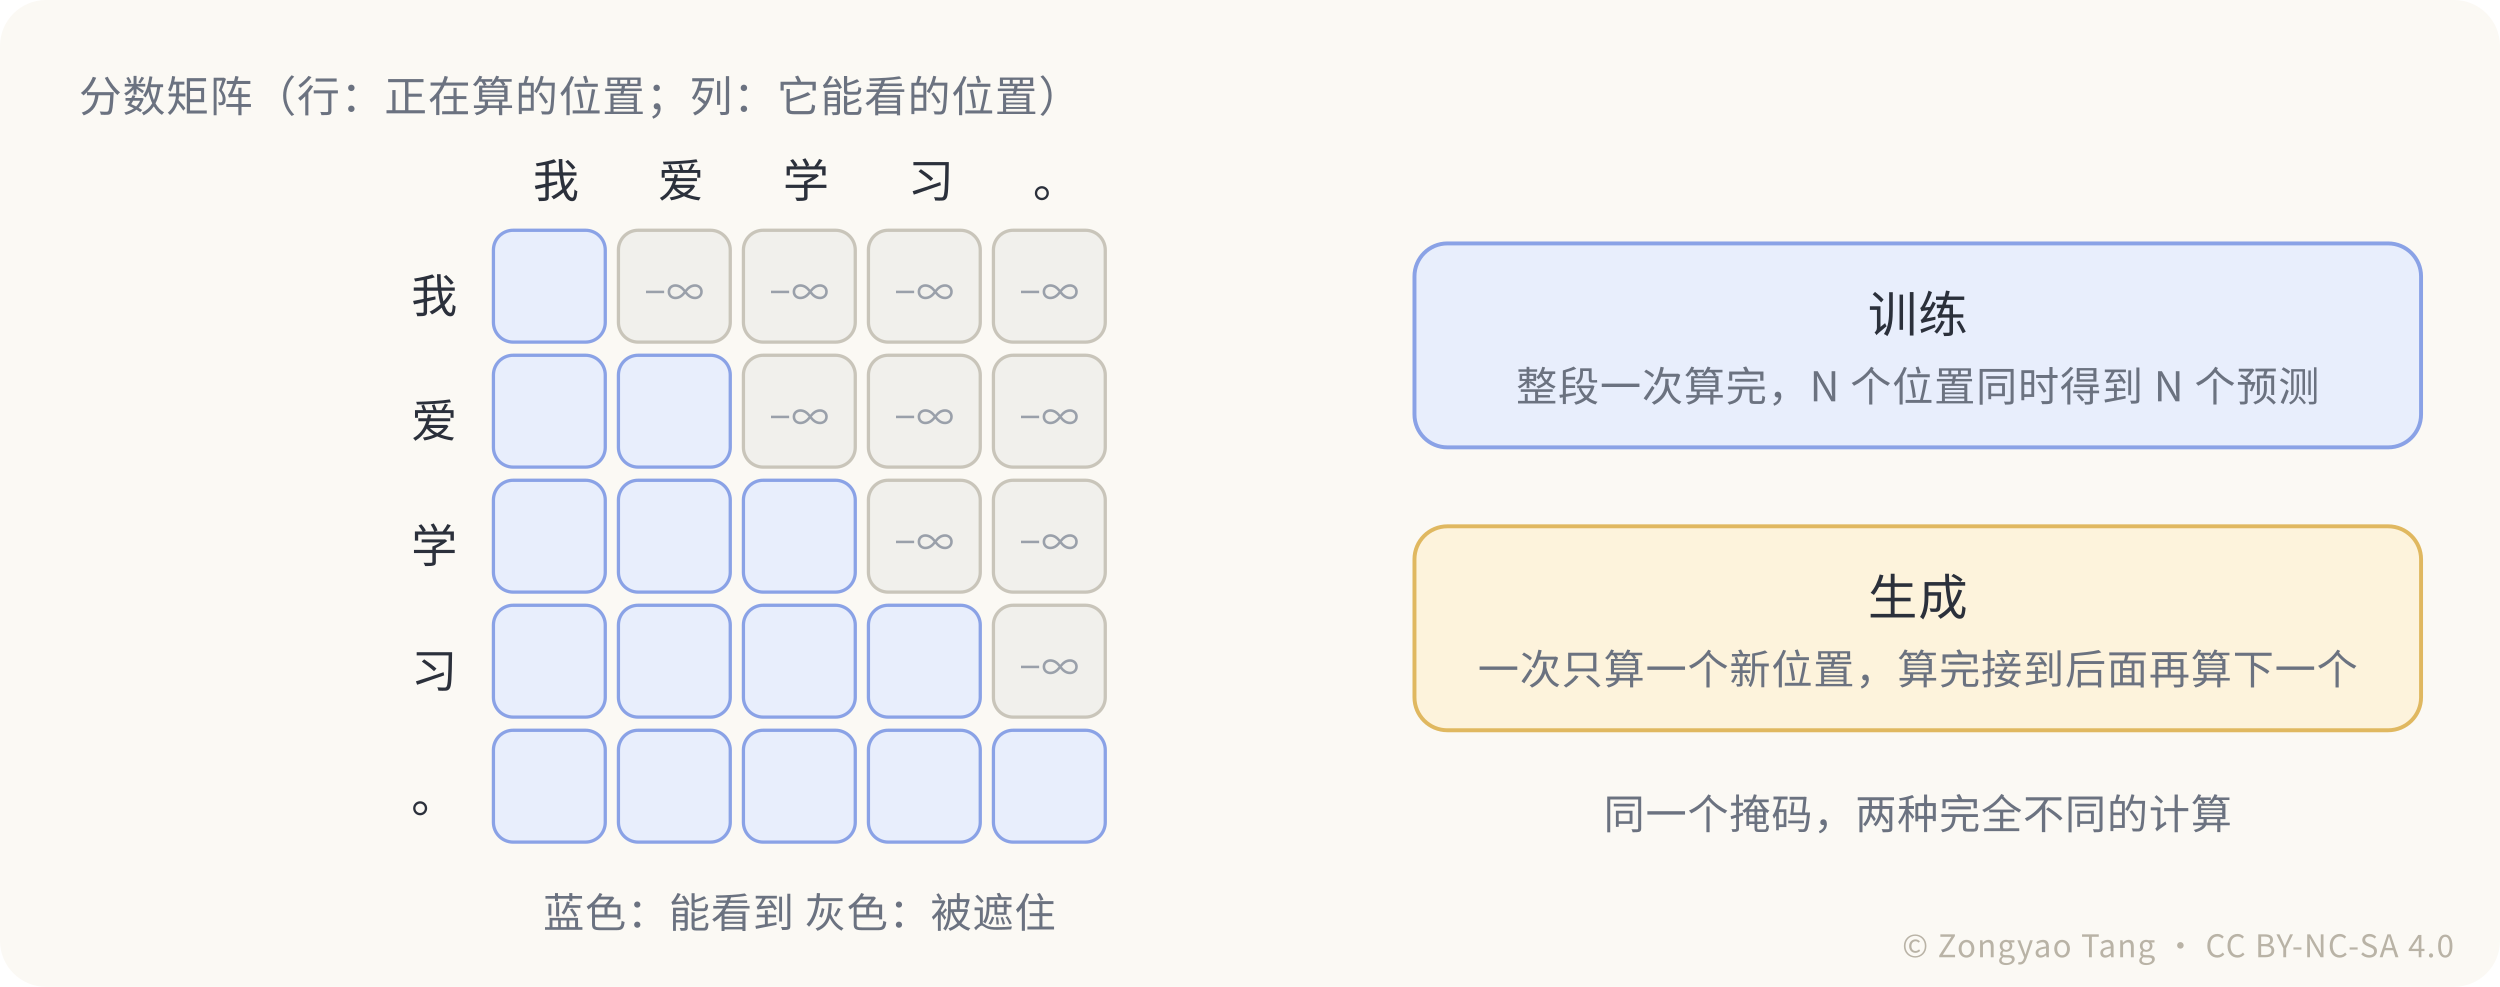
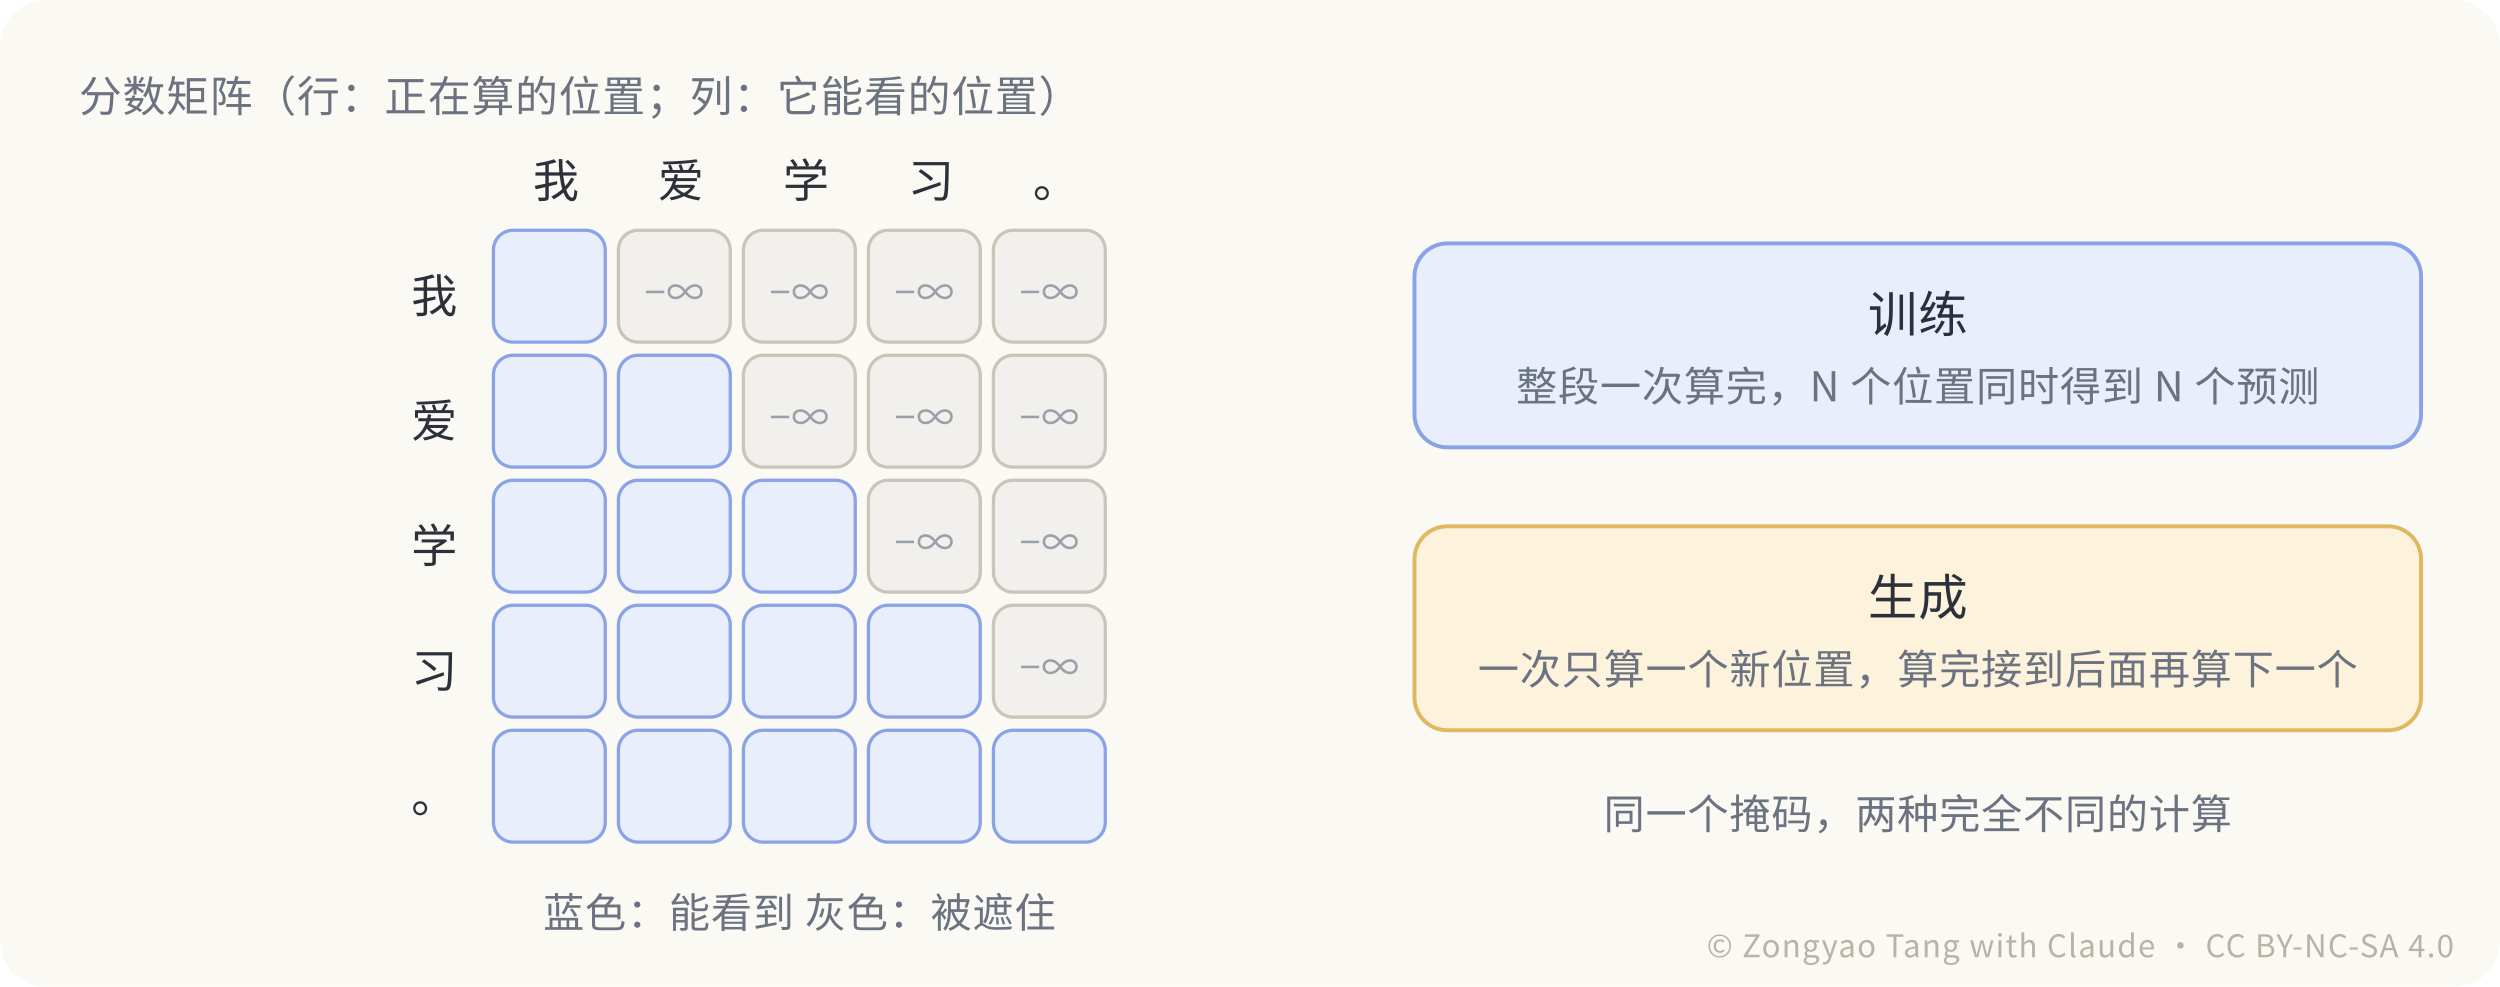
<svg xmlns="http://www.w3.org/2000/svg" viewBox="0 0 760 300" width="760" height="300" font-family="'PingFang SC','Noto Sans CJK SC','Source Han Sans SC','Hiragino Sans GB','Microsoft YaHei',sans-serif" role="img" aria-label="因果掩码与训练、生成两种计算">
  <defs>
    <marker id="tip" viewBox="0 0 10 10" refX="9" refY="5" markerWidth="7" markerHeight="7" orient="auto-start-reverse">
      <path d="M0 0 L10 5 L0 10 z" fill="#6b7280" />
    </marker>
  </defs>
  <rect width="760" height="300" rx="14" fill="#fbf9f4" />
  <text x="24" y="34" font-size="13" fill="#6b7280" font-weight="400" text-anchor="start" letter-spacing=".02em">分数矩阵（行：正在算的位置；列：它能看的位置）</text>
  <text x="132" y="95" font-size="14" fill="#2b303b" font-weight="400" text-anchor="middle" letter-spacing=".02em">我</text>
  <text x="169" y="60" font-size="14" fill="#2b303b" font-weight="400" text-anchor="middle" letter-spacing=".02em">我</text>
  <rect x="150" y="70" width="34" height="34" rx="6" fill="#e8eefc" stroke="#8aa2e6" stroke-width="1" />
  <rect x="188" y="70" width="34" height="34" rx="6" fill="#f1f0ec" stroke="#c9c5ba" stroke-width="1" />
  <text x="205" y="93" font-size="11.5" fill="#9aa0aa" font-weight="400" text-anchor="middle" letter-spacing=".02em">−∞</text>
  <rect x="226" y="70" width="34" height="34" rx="6" fill="#f1f0ec" stroke="#c9c5ba" stroke-width="1" />
  <text x="243" y="93" font-size="11.5" fill="#9aa0aa" font-weight="400" text-anchor="middle" letter-spacing=".02em">−∞</text>
  <rect x="264" y="70" width="34" height="34" rx="6" fill="#f1f0ec" stroke="#c9c5ba" stroke-width="1" />
  <text x="281" y="93" font-size="11.5" fill="#9aa0aa" font-weight="400" text-anchor="middle" letter-spacing=".02em">−∞</text>
  <rect x="302" y="70" width="34" height="34" rx="6" fill="#f1f0ec" stroke="#c9c5ba" stroke-width="1" />
  <text x="319" y="93" font-size="11.5" fill="#9aa0aa" font-weight="400" text-anchor="middle" letter-spacing=".02em">−∞</text>
  <text x="132" y="133" font-size="14" fill="#2b303b" font-weight="400" text-anchor="middle" letter-spacing=".02em">爱</text>
  <text x="207" y="60" font-size="14" fill="#2b303b" font-weight="400" text-anchor="middle" letter-spacing=".02em">爱</text>
  <rect x="150" y="108" width="34" height="34" rx="6" fill="#e8eefc" stroke="#8aa2e6" stroke-width="1" />
  <rect x="188" y="108" width="34" height="34" rx="6" fill="#e8eefc" stroke="#8aa2e6" stroke-width="1" />
  <rect x="226" y="108" width="34" height="34" rx="6" fill="#f1f0ec" stroke="#c9c5ba" stroke-width="1" />
  <text x="243" y="131" font-size="11.5" fill="#9aa0aa" font-weight="400" text-anchor="middle" letter-spacing=".02em">−∞</text>
  <rect x="264" y="108" width="34" height="34" rx="6" fill="#f1f0ec" stroke="#c9c5ba" stroke-width="1" />
  <text x="281" y="131" font-size="11.5" fill="#9aa0aa" font-weight="400" text-anchor="middle" letter-spacing=".02em">−∞</text>
  <rect x="302" y="108" width="34" height="34" rx="6" fill="#f1f0ec" stroke="#c9c5ba" stroke-width="1" />
  <text x="319" y="131" font-size="11.5" fill="#9aa0aa" font-weight="400" text-anchor="middle" letter-spacing=".02em">−∞</text>
  <text x="132" y="171" font-size="14" fill="#2b303b" font-weight="400" text-anchor="middle" letter-spacing=".02em">学</text>
  <text x="245" y="60" font-size="14" fill="#2b303b" font-weight="400" text-anchor="middle" letter-spacing=".02em">学</text>
  <rect x="150" y="146" width="34" height="34" rx="6" fill="#e8eefc" stroke="#8aa2e6" stroke-width="1" />
  <rect x="188" y="146" width="34" height="34" rx="6" fill="#e8eefc" stroke="#8aa2e6" stroke-width="1" />
  <rect x="226" y="146" width="34" height="34" rx="6" fill="#e8eefc" stroke="#8aa2e6" stroke-width="1" />
  <rect x="264" y="146" width="34" height="34" rx="6" fill="#f1f0ec" stroke="#c9c5ba" stroke-width="1" />
  <text x="281" y="169" font-size="11.5" fill="#9aa0aa" font-weight="400" text-anchor="middle" letter-spacing=".02em">−∞</text>
  <rect x="302" y="146" width="34" height="34" rx="6" fill="#f1f0ec" stroke="#c9c5ba" stroke-width="1" />
  <text x="319" y="169" font-size="11.5" fill="#9aa0aa" font-weight="400" text-anchor="middle" letter-spacing=".02em">−∞</text>
  <text x="132" y="209" font-size="14" fill="#2b303b" font-weight="400" text-anchor="middle" letter-spacing=".02em">习</text>
  <text x="283" y="60" font-size="14" fill="#2b303b" font-weight="400" text-anchor="middle" letter-spacing=".02em">习</text>
  <rect x="150" y="184" width="34" height="34" rx="6" fill="#e8eefc" stroke="#8aa2e6" stroke-width="1" />
  <rect x="188" y="184" width="34" height="34" rx="6" fill="#e8eefc" stroke="#8aa2e6" stroke-width="1" />
  <rect x="226" y="184" width="34" height="34" rx="6" fill="#e8eefc" stroke="#8aa2e6" stroke-width="1" />
  <rect x="264" y="184" width="34" height="34" rx="6" fill="#e8eefc" stroke="#8aa2e6" stroke-width="1" />
  <rect x="302" y="184" width="34" height="34" rx="6" fill="#f1f0ec" stroke="#c9c5ba" stroke-width="1" />
  <text x="319" y="207" font-size="11.5" fill="#9aa0aa" font-weight="400" text-anchor="middle" letter-spacing=".02em">−∞</text>
  <text x="132" y="247" font-size="14" fill="#2b303b" font-weight="400" text-anchor="middle" letter-spacing=".02em">。</text>
  <text x="321" y="60" font-size="14" fill="#2b303b" font-weight="400" text-anchor="middle" letter-spacing=".02em">。</text>
  <rect x="150" y="222" width="34" height="34" rx="6" fill="#e8eefc" stroke="#8aa2e6" stroke-width="1" />
  <rect x="188" y="222" width="34" height="34" rx="6" fill="#e8eefc" stroke="#8aa2e6" stroke-width="1" />
  <rect x="226" y="222" width="34" height="34" rx="6" fill="#e8eefc" stroke="#8aa2e6" stroke-width="1" />
  <rect x="264" y="222" width="34" height="34" rx="6" fill="#e8eefc" stroke="#8aa2e6" stroke-width="1" />
  <rect x="302" y="222" width="34" height="34" rx="6" fill="#e8eefc" stroke="#8aa2e6" stroke-width="1" />
  <text x="243" y="282" font-size="12.5" fill="#6b7280" font-weight="400" text-anchor="middle" letter-spacing=".02em">蓝色：能看到    灰色：被遮住</text>
  <rect x="430" y="74" width="306" height="62" rx="10" fill="#e8eefc" stroke="#8aa2e6" stroke-width="1.2" />
  <text x="583.0" y="101.0" font-size="15" fill="#2b303b" font-weight="500" text-anchor="middle" letter-spacing=".02em">训练</text>
  <text x="583.0" y="122.0" font-size="12.5" fill="#6b7280" font-weight="400" text-anchor="middle" letter-spacing=".02em">整段一次算完，N 个位置同时得到 N 个预测</text>
  <rect x="430" y="160" width="306" height="62" rx="10" fill="#fdf3dc" stroke="#e0b860" stroke-width="1.2" />
  <text x="583.0" y="187.0" font-size="15" fill="#2b303b" font-weight="500" text-anchor="middle" letter-spacing=".02em">生成</text>
  <text x="583.0" y="208.0" font-size="12.5" fill="#6b7280" font-weight="400" text-anchor="middle" letter-spacing=".02em">一次只算一个新位置，算完接到后面再算下一个</text>
  <text x="583" y="252" font-size="12.5" fill="#6b7280" font-weight="400" text-anchor="middle" letter-spacing=".02em">同一个掩码，两种完全不同的计算</text>
-   <text x="746" y="291" font-size="9.5" fill="#b9b3a6" text-anchor="end" letter-spacing=".04em">© Zongyao Tang · CC BY-NC-SA 4.0</text>
+   <text x="746" y="291" font-size="9.5" fill="#b9b3a6" text-anchor="end" letter-spacing=".04em">© Zongyao Tang with Claude · CC BY-NC-SA 4.0</text>
</svg>
